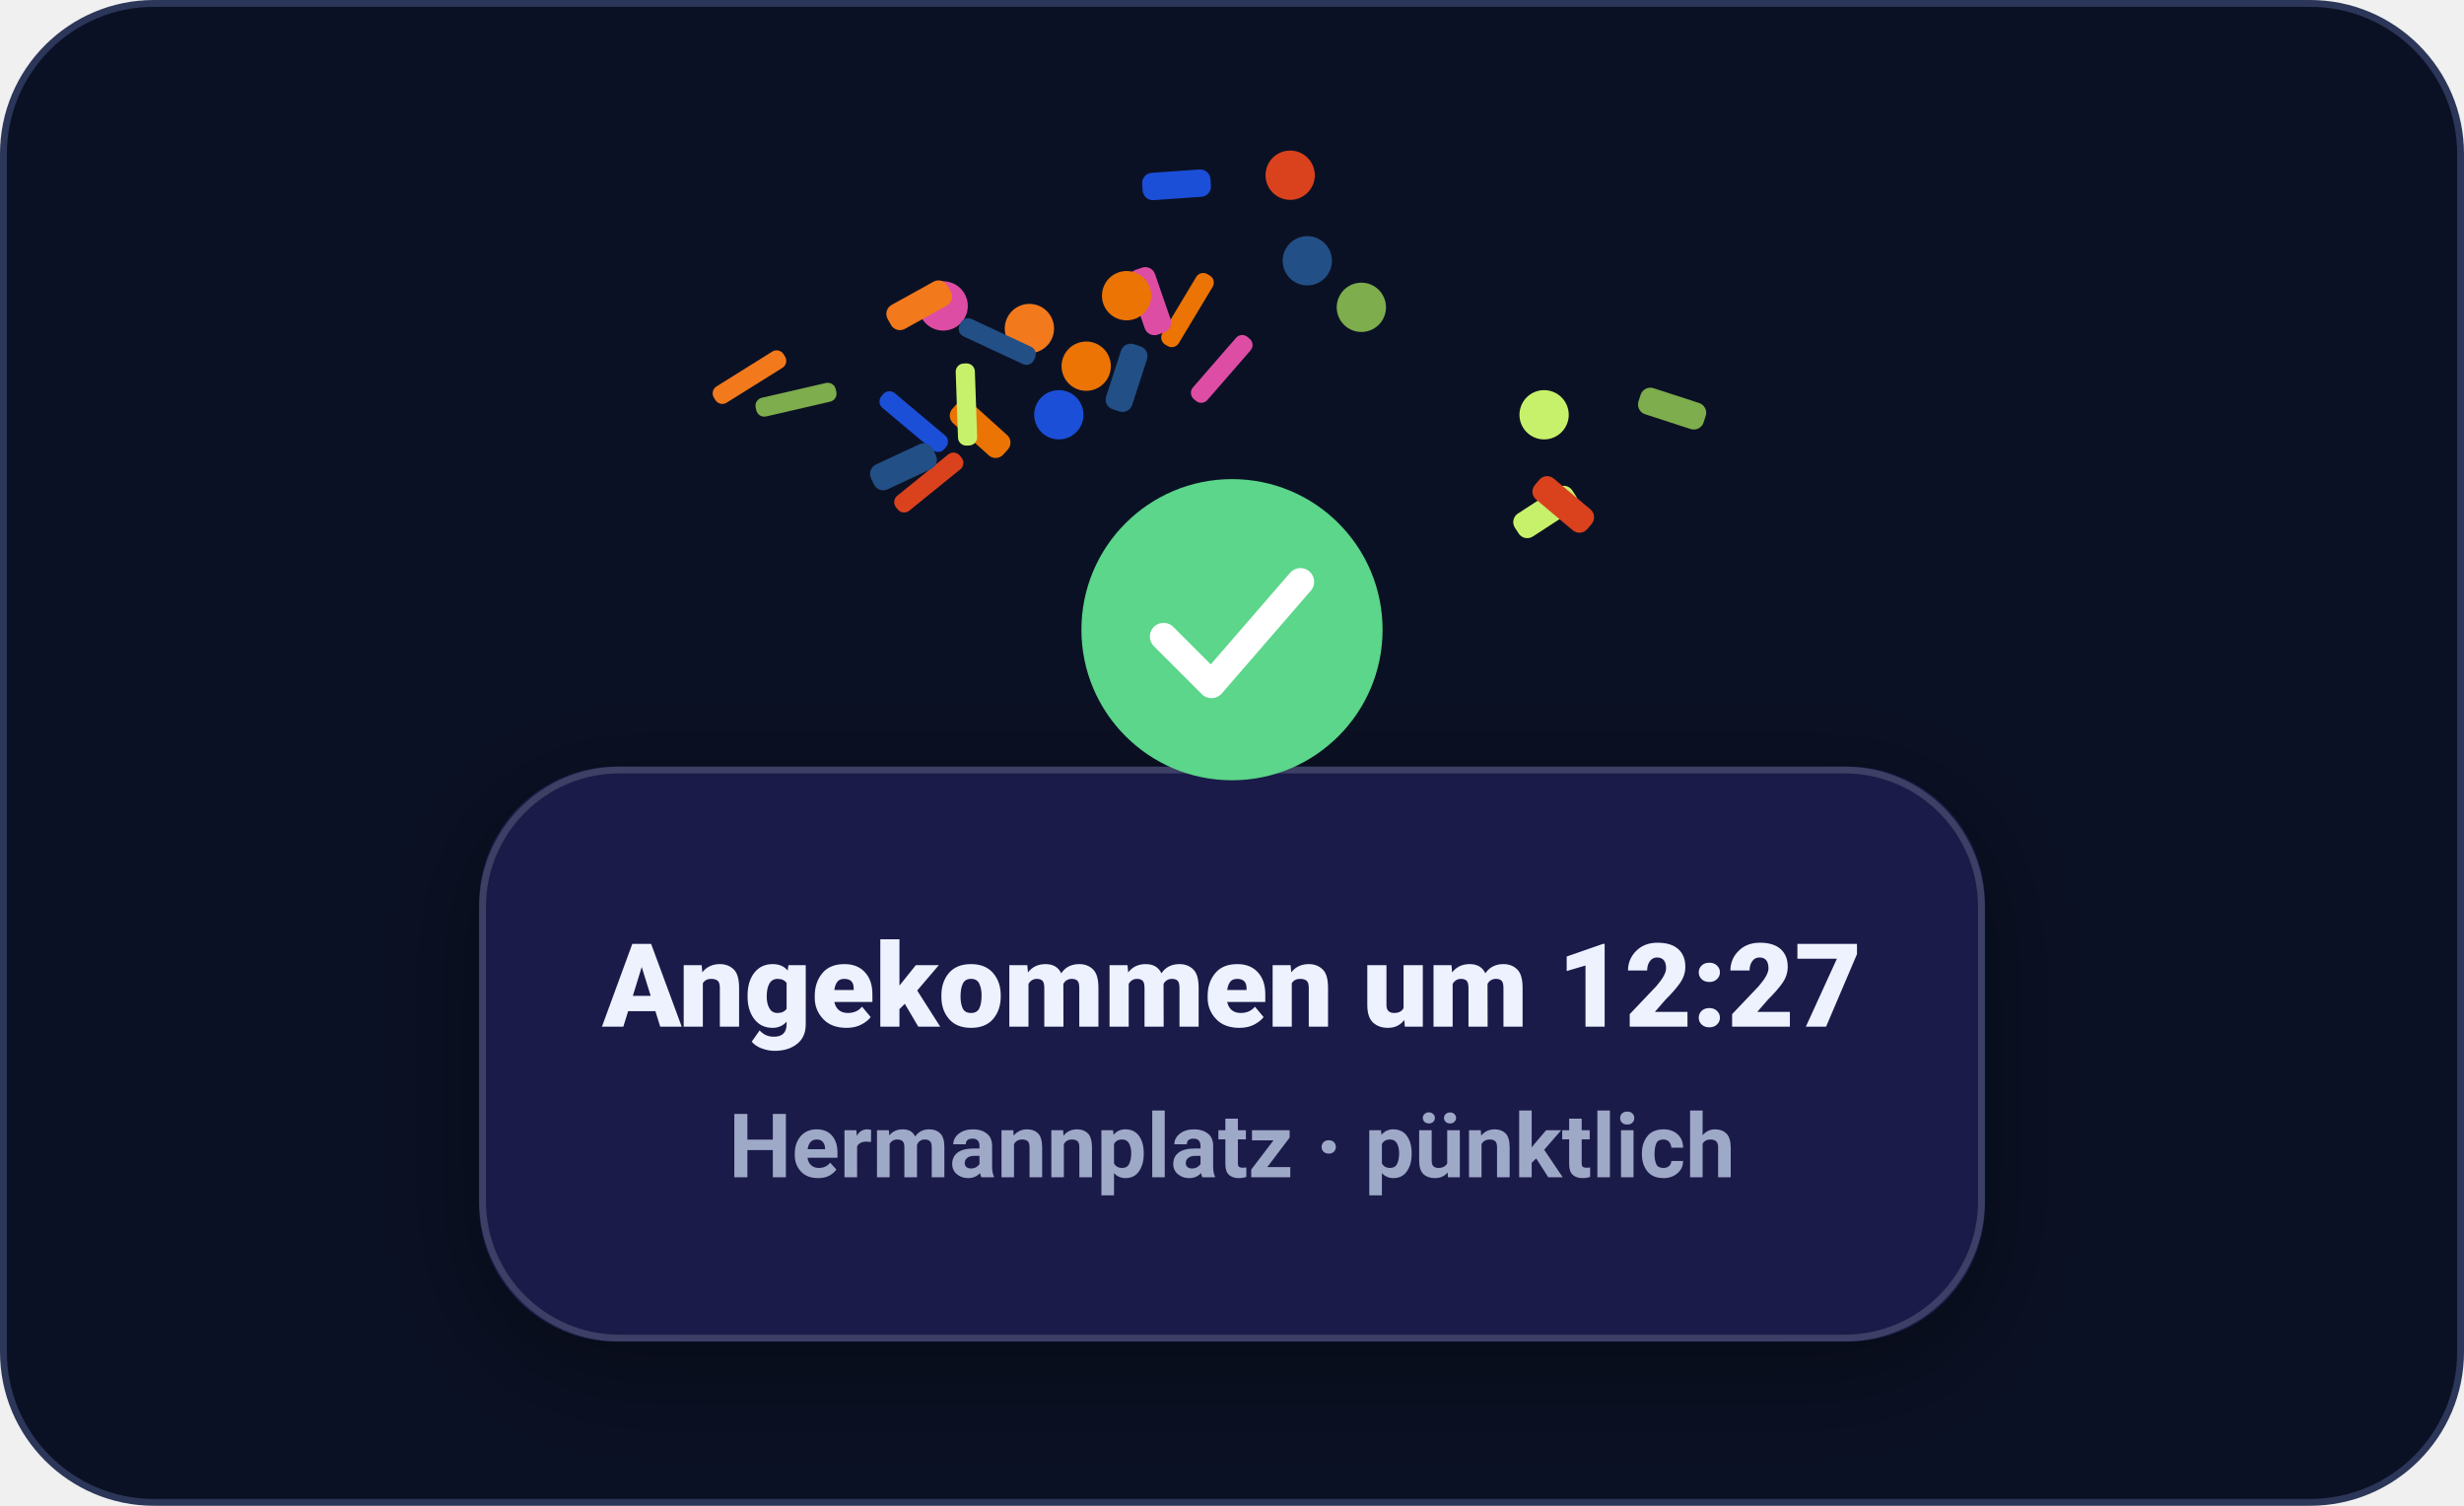
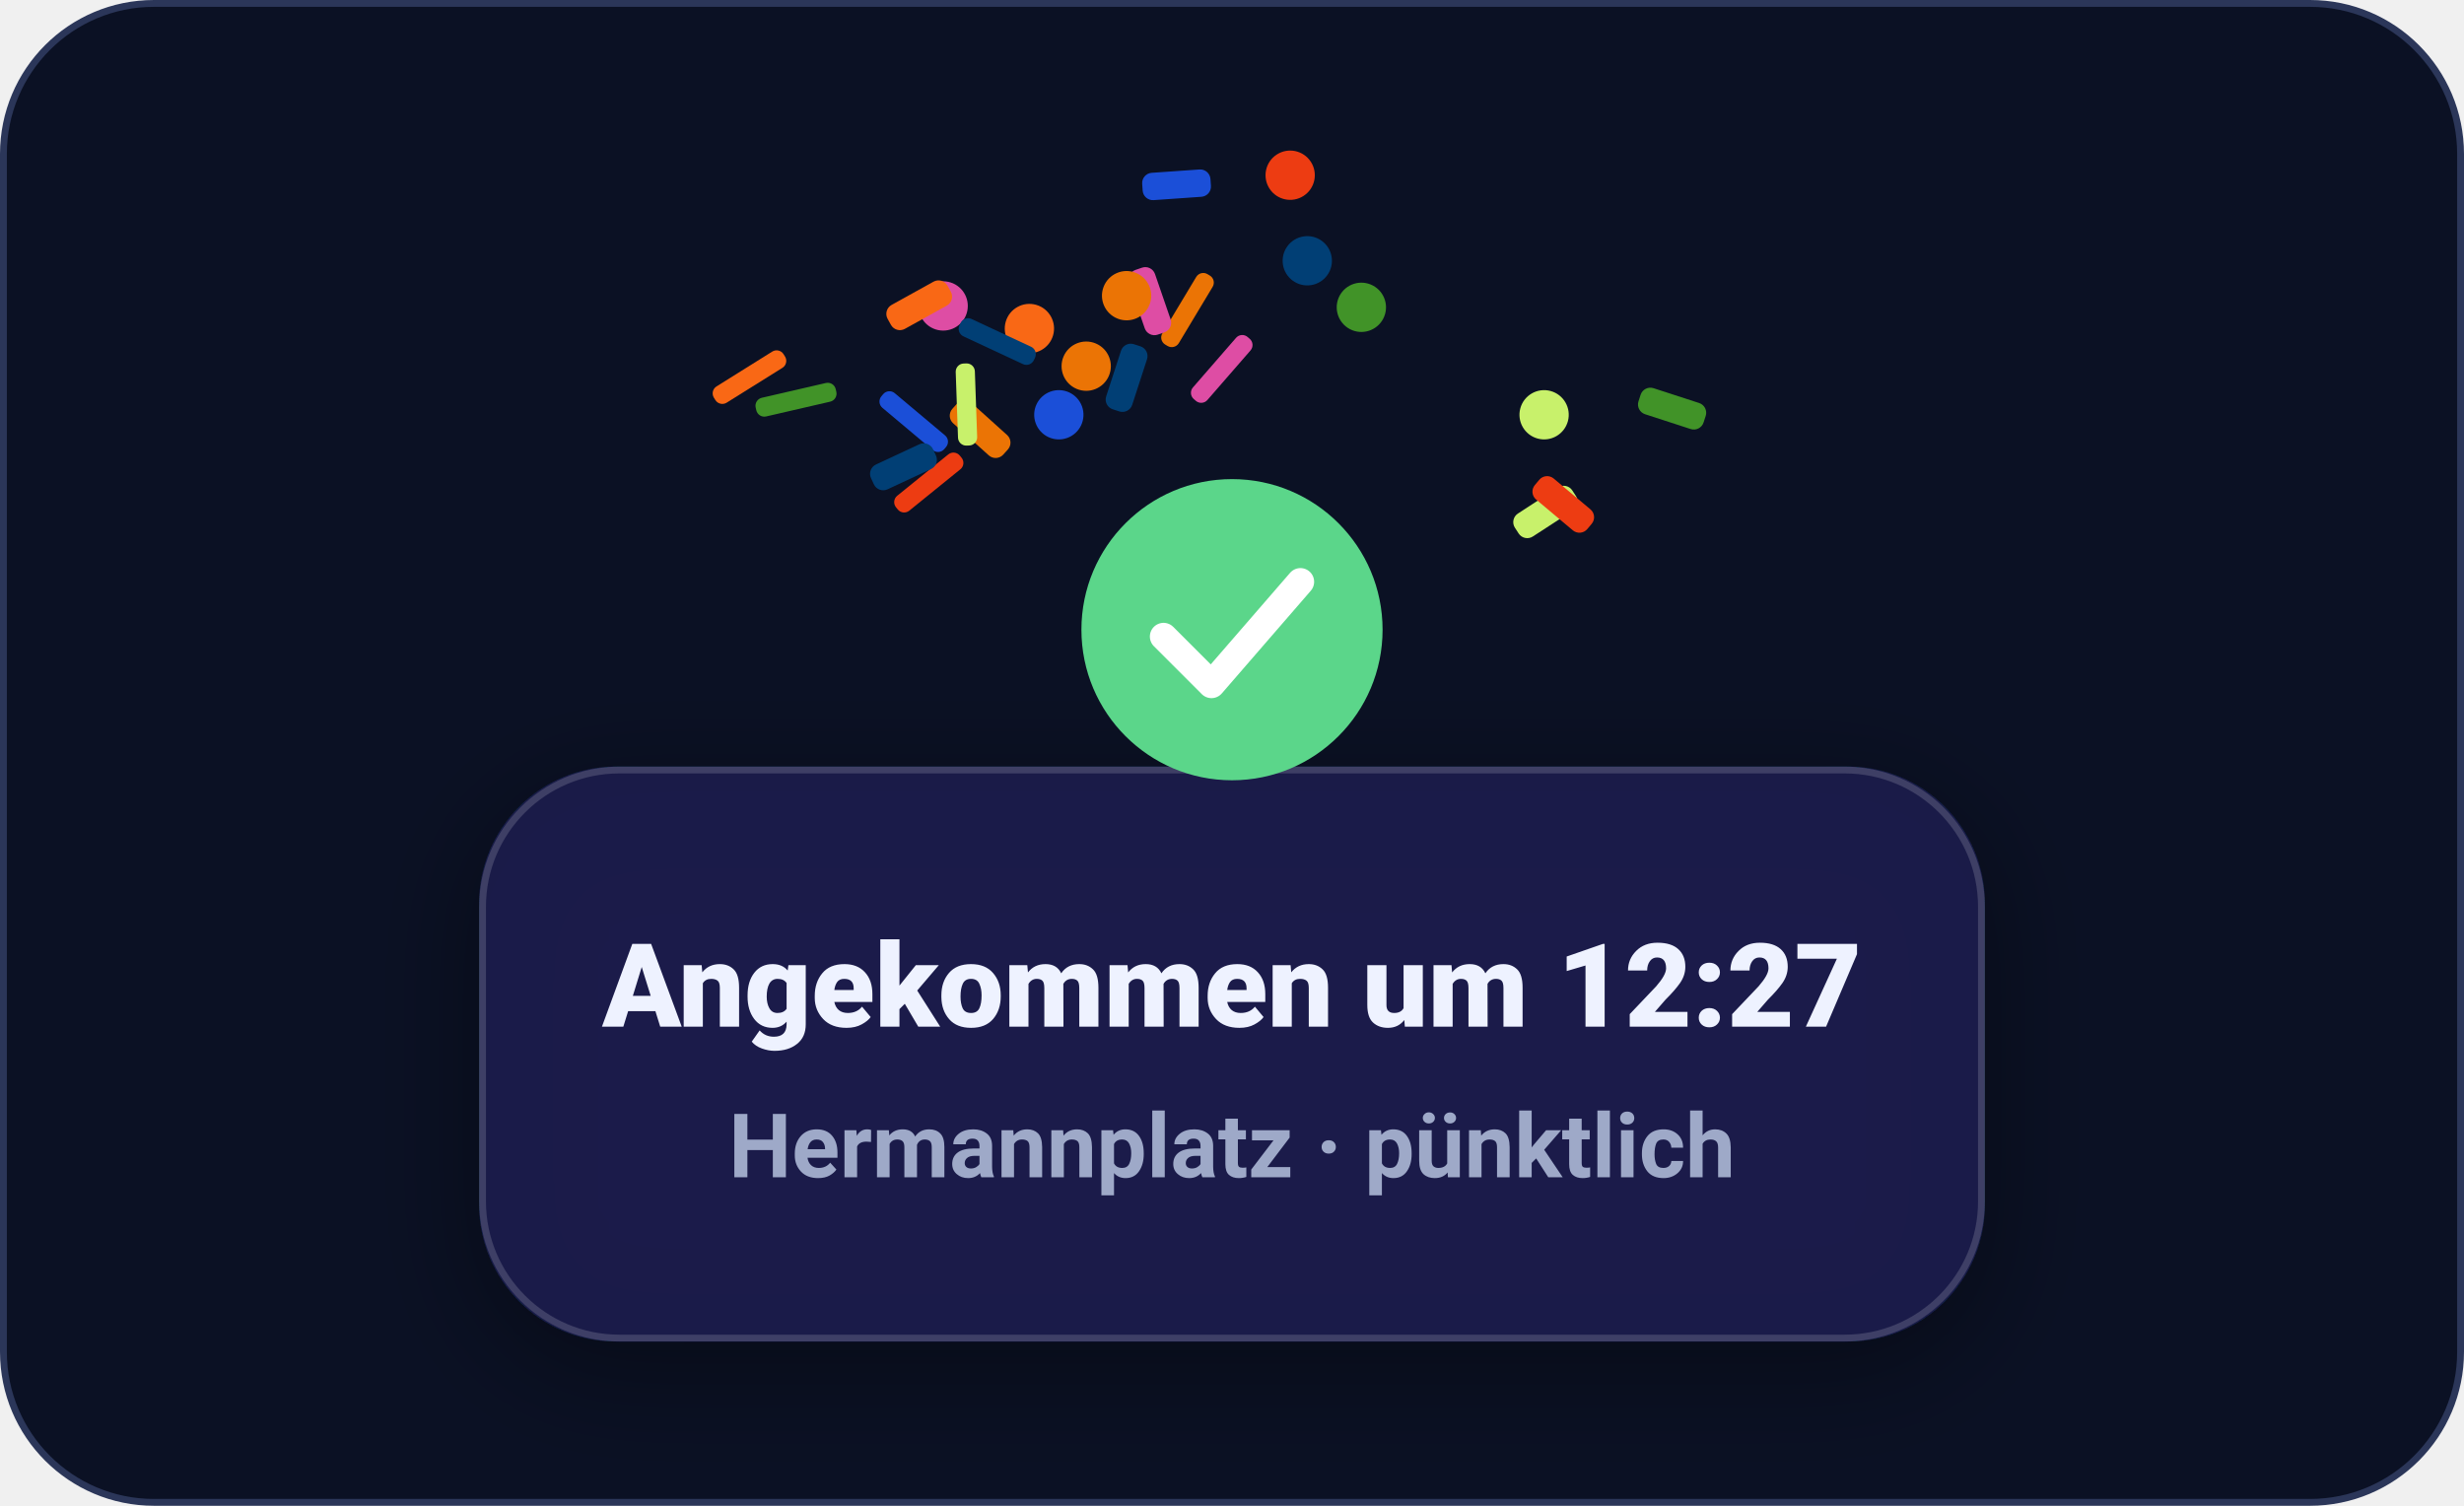
<svg xmlns="http://www.w3.org/2000/svg" viewBox="0 0 360 220" width="360" height="220" role="img" aria-label="Ankunft: ein Haken und eine kurze Konfetti-Wolke">
  <style>text{font-family:system-ui,-apple-system,'Segoe UI',Roboto,'Helvetica Neue',Arial,sans-serif}.ck{stroke-dasharray:40;animation:ck 4.5s infinite}@keyframes ck{0%{stroke-dashoffset:40}12%,100%{stroke-dashoffset:0}}.cr{animation:cr 4.5s infinite;transform-box:fill-box;transform-origin:center}@keyframes cr{0%{transform:scale(.6);opacity:0}8%{transform:scale(1.08);opacity:1}14%,100%{transform:scale(1);opacity:1}}.c0{animation:c0 4.5s infinite}@keyframes c0{0%,12.1%{transform:translate(180px,92px) rotate(0);opacity:0;animation-timing-function:cubic-bezier(.15,.8,.4,1)}13.1%{opacity:1}36.1%{transform:translate(160.2px,35.0px) rotate(-89deg);animation-timing-function:cubic-bezier(.45,0,.9,.6)}78.1%{transform:translate(151.7px,157.5px) rotate(-222deg);opacity:1}88.1%,100%{transform:translate(151.7px,167.5px) rotate(-222deg);opacity:0}}.c1{animation:c1 4.5s infinite}@keyframes c1{0%,11.7%{transform:translate(180px,92px) rotate(0);opacity:0;animation-timing-function:cubic-bezier(.15,.8,.4,1)}12.7%{opacity:1}35.7%{transform:translate(165.6px,36.9px) rotate(-96deg);animation-timing-function:cubic-bezier(.45,0,.9,.6)}77.7%{transform:translate(159.4px,152.3px) rotate(-241deg);opacity:1}87.7%,100%{transform:translate(159.4px,162.3px) rotate(-241deg);opacity:0}}.c2{animation:c2 4.5s infinite}@keyframes c2{0%,10.5%{transform:translate(180px,92px) rotate(0);opacity:0;animation-timing-function:cubic-bezier(.15,.8,.4,1)}11.5%{opacity:1}34.5%{transform:translate(138.7px,54.9px) rotate(68deg);animation-timing-function:cubic-bezier(.45,0,.9,.6)}76.5%{transform:translate(121.0px,166.1px) rotate(170deg);opacity:1}86.5%,100%{transform:translate(121.0px,176.1px) rotate(170deg);opacity:0}}.c3{animation:c3 4.5s infinite}@keyframes c3{0%,11.6%{transform:translate(180px,92px) rotate(0);opacity:0;animation-timing-function:cubic-bezier(.15,.8,.4,1)}12.6%{opacity:1}35.6%{transform:translate(140.6px,24.6px) rotate(16deg);animation-timing-function:cubic-bezier(.45,0,.9,.6)}77.6%{transform:translate(123.7px,162.0px) rotate(40deg);opacity:1}87.6%,100%{transform:translate(123.7px,172.0px) rotate(40deg);opacity:0}}.c4{animation:c4 4.5s infinite}@keyframes c4{0%,10.6%{transform:translate(180px,92px) rotate(0);opacity:0;animation-timing-function:cubic-bezier(.15,.8,.4,1)}11.6%{opacity:1}34.6%{transform:translate(222.7px,60.0px) rotate(-44deg);animation-timing-function:cubic-bezier(.45,0,.9,.6)}76.6%{transform:translate(241.1px,192.9px) rotate(-109deg);opacity:1}86.6%,100%{transform:translate(241.1px,202.9px) rotate(-109deg);opacity:0}}.c5{animation:c5 4.5s infinite}@keyframes c5{0%,12.3%{transform:translate(180px,92px) rotate(0);opacity:0;animation-timing-function:cubic-bezier(.15,.8,.4,1)}13.3%{opacity:1}36.3%{transform:translate(136.6px,44.5px) rotate(-66deg);animation-timing-function:cubic-bezier(.45,0,.9,.6)}78.3%{transform:translate(118.0px,175.3px) rotate(-166deg);opacity:1}88.3%,100%{transform:translate(118.0px,185.3px) rotate(-166deg);opacity:0}}.c6{animation:c6 4.5s infinite}@keyframes c6{0%,10.2%{transform:translate(180px,92px) rotate(0);opacity:0;animation-timing-function:cubic-bezier(.15,.8,.4,1)}11.2%{opacity:1}34.2%{transform:translate(197.6px,24.8px) rotate(-91deg);animation-timing-function:cubic-bezier(.45,0,.9,.6)}76.2%{transform:translate(205.2px,142.2px) rotate(-227deg);opacity:1}86.2%,100%{transform:translate(205.2px,152.2px) rotate(-227deg);opacity:0}}.c7{animation:c7 4.5s infinite}@keyframes c7{0%,12.3%{transform:translate(180px,92px) rotate(0);opacity:0;animation-timing-function:cubic-bezier(.15,.8,.4,1)}13.3%{opacity:1}36.3%{transform:translate(137.3px,24.5px) rotate(-39deg);animation-timing-function:cubic-bezier(.45,0,.9,.6)}78.3%{transform:translate(119.0px,135.8px) rotate(-97deg);opacity:1}88.3%,100%{transform:translate(119.0px,145.8px) rotate(-97deg);opacity:0}}.c8{animation:c8 4.5s infinite}@keyframes c8{0%,11.0%{transform:translate(180px,92px) rotate(0);opacity:0;animation-timing-function:cubic-bezier(.15,.8,.4,1)}12.0%{opacity:1}35.0%{transform:translate(173.9px,25.3px) rotate(41deg);animation-timing-function:cubic-bezier(.45,0,.9,.6)}77.0%{transform:translate(171.3px,155.1px) rotate(103deg);opacity:1}87.0%,100%{transform:translate(171.3px,165.1px) rotate(103deg);opacity:0}}.c9{animation:c9 4.5s infinite}@keyframes c9{0%,11.2%{transform:translate(180px,92px) rotate(0);opacity:0;animation-timing-function:cubic-bezier(.15,.8,.4,1)}12.2%{opacity:1}35.2%{transform:translate(190.2px,16.8px) rotate(48deg);animation-timing-function:cubic-bezier(.45,0,.9,.6)}77.2%{transform:translate(194.6px,150.6px) rotate(119deg);opacity:1}87.2%,100%{transform:translate(194.6px,160.6px) rotate(119deg);opacity:0}}.c10{animation:c10 4.5s infinite}@keyframes c10{0%,10.6%{transform:translate(180px,92px) rotate(0);opacity:0;animation-timing-function:cubic-bezier(.15,.8,.4,1)}11.6%{opacity:1}34.6%{transform:translate(225.1px,58.7px) rotate(53deg);animation-timing-function:cubic-bezier(.45,0,.9,.6)}76.6%{transform:translate(244.5px,169.6px) rotate(134deg);opacity:1}86.6%,100%{transform:translate(244.5px,179.6px) rotate(134deg);opacity:0}}.c11{animation:c11 4.5s infinite}@keyframes c11{0%,12.3%{transform:translate(180px,92px) rotate(0);opacity:0;animation-timing-function:cubic-bezier(.15,.8,.4,1)}13.3%{opacity:1}36.3%{transform:translate(178.6px,35.5px) rotate(55deg);animation-timing-function:cubic-bezier(.45,0,.9,.6)}78.3%{transform:translate(178.0px,158.9px) rotate(138deg);opacity:1}88.3%,100%{transform:translate(178.0px,168.9px) rotate(138deg);opacity:0}}.c12{animation:c12 4.5s infinite}@keyframes c12{0%,12.3%{transform:translate(180px,92px) rotate(0);opacity:0;animation-timing-function:cubic-bezier(.15,.8,.4,1)}13.3%{opacity:1}36.3%{transform:translate(222.6px,43.3px) rotate(20deg);animation-timing-function:cubic-bezier(.45,0,.9,.6)}78.3%{transform:translate(240.8px,168.1px) rotate(49deg);opacity:1}88.3%,100%{transform:translate(240.8px,178.1px) rotate(49deg);opacity:0}}.c13{animation:c13 4.5s infinite}@keyframes c13{0%,12.7%{transform:translate(180px,92px) rotate(0);opacity:0;animation-timing-function:cubic-bezier(.15,.8,.4,1)}13.7%{opacity:1}36.7%{transform:translate(172.4px,3.8px) rotate(-5deg);animation-timing-function:cubic-bezier(.45,0,.9,.6)}78.7%{transform:translate(169.2px,141.0px) rotate(-13deg);opacity:1}88.7%,100%{transform:translate(169.2px,151.0px) rotate(-13deg);opacity:0}}.c14{animation:c14 4.5s infinite}@keyframes c14{0%,13.3%{transform:translate(180px,92px) rotate(0);opacity:0;animation-timing-function:cubic-bezier(.15,.8,.4,1)}14.3%{opacity:1}37.3%{transform:translate(120.6px,40.7px) rotate(103deg);animation-timing-function:cubic-bezier(.45,0,.9,.6)}79.3%{transform:translate(95.1px,163.0px) rotate(256deg);opacity:1}89.3%,100%{transform:translate(95.1px,173.0px) rotate(256deg);opacity:0}}.c15{animation:c15 4.5s infinite}@keyframes c15{0%,11.8%{transform:translate(180px,92px) rotate(0);opacity:0;animation-timing-function:cubic-bezier(.15,.8,.4,1)}12.8%{opacity:1}35.8%{transform:translate(152.4px,28.5px) rotate(-99deg);animation-timing-function:cubic-bezier(.45,0,.9,.6)}77.8%{transform:translate(140.5px,151.9px) rotate(-248deg);opacity:1}87.8%,100%{transform:translate(140.5px,161.9px) rotate(-248deg);opacity:0}}.c16{animation:c16 4.5s infinite}@keyframes c16{0%,10.5%{transform:translate(180px,92px) rotate(0);opacity:0;animation-timing-function:cubic-bezier(.15,.8,.4,1)}11.5%{opacity:1}34.5%{transform:translate(145.7px,45.8px) rotate(56deg);animation-timing-function:cubic-bezier(.45,0,.9,.6)}76.5%{transform:translate(130.9px,138.7px) rotate(139deg);opacity:1}86.5%,100%{transform:translate(130.9px,148.7px) rotate(139deg);opacity:0}}.c17{animation:c17 4.5s infinite}@keyframes c17{0%,11.8%{transform:translate(180px,92px) rotate(0);opacity:0;animation-timing-function:cubic-bezier(.15,.8,.4,1)}12.8%{opacity:1}35.8%{transform:translate(148.0px,30.8px) rotate(-87deg);animation-timing-function:cubic-bezier(.45,0,.9,.6)}77.8%{transform:translate(134.2px,164.3px) rotate(-218deg);opacity:1}87.8%,100%{transform:translate(134.2px,174.3px) rotate(-218deg);opacity:0}}.c18{animation:c18 4.5s infinite}@keyframes c18{0%,11.1%{transform:translate(180px,92px) rotate(0);opacity:0;animation-timing-function:cubic-bezier(.15,.8,.4,1)}12.1%{opacity:1}35.1%{transform:translate(188.0px,2.1px) rotate(76deg);animation-timing-function:cubic-bezier(.45,0,.9,.6)}77.1%{transform:translate(191.4px,133.1px) rotate(189deg);opacity:1}87.1%,100%{transform:translate(191.4px,143.1px) rotate(189deg);opacity:0}}.c19{animation:c19 4.5s infinite}@keyframes c19{0%,10.6%{transform:translate(180px,92px) rotate(0);opacity:0;animation-timing-function:cubic-bezier(.15,.8,.4,1)}11.6%{opacity:1}34.6%{transform:translate(168.8px,23.7px) rotate(95deg);animation-timing-function:cubic-bezier(.45,0,.9,.6)}76.6%{transform:translate(164.1px,158.0px) rotate(238deg);opacity:1}86.6%,100%{transform:translate(164.1px,168.0px) rotate(238deg);opacity:0}}.c20{animation:c20 4.5s infinite}@keyframes c20{0%,12.4%{transform:translate(180px,92px) rotate(0);opacity:0;animation-timing-function:cubic-bezier(.15,.8,.4,1)}13.4%{opacity:1}36.4%{transform:translate(143.8px,41.5px) rotate(-3deg);animation-timing-function:cubic-bezier(.45,0,.9,.6)}78.4%{transform:translate(128.2px,143.2px) rotate(-8deg);opacity:1}88.4%,100%{transform:translate(128.2px,153.2px) rotate(-8deg);opacity:0}}.c21{animation:c21 4.5s infinite}@keyframes c21{0%,12.3%{transform:translate(180px,92px) rotate(0);opacity:0;animation-timing-function:cubic-bezier(.15,.8,.4,1)}13.3%{opacity:1}36.3%{transform:translate(156.3px,43.3px) rotate(-27deg);animation-timing-function:cubic-bezier(.45,0,.9,.6)}78.3%{transform:translate(146.2px,154.3px) rotate(-68deg);opacity:1}88.3%,100%{transform:translate(146.2px,164.3px) rotate(-68deg);opacity:0}}.c22{animation:c22 4.5s infinite}@keyframes c22{0%,12.7%{transform:translate(180px,92px) rotate(0);opacity:0;animation-timing-function:cubic-bezier(.15,.8,.4,1)}13.7%{opacity:1}36.7%{transform:translate(240.0px,42.3px) rotate(24deg);animation-timing-function:cubic-bezier(.45,0,.9,.6)}78.7%{transform:translate(265.8px,158.0px) rotate(61deg);opacity:1}88.7%,100%{transform:translate(265.8px,168.0px) rotate(61deg);opacity:0}}.c23{animation:c23 4.5s infinite}@keyframes c23{0%,13.2%{transform:translate(180px,92px) rotate(0);opacity:0;animation-timing-function:cubic-bezier(.15,.8,.4,1)}14.2%{opacity:1}37.2%{transform:translate(114.2px,36.8px) rotate(78deg);animation-timing-function:cubic-bezier(.45,0,.9,.6)}79.2%{transform:translate(86.0px,165.8px) rotate(195deg);opacity:1}89.2%,100%{transform:translate(86.0px,175.8px) rotate(195deg);opacity:0}}.c24{animation:c24 4.5s infinite}@keyframes c24{0%,10.2%{transform:translate(180px,92px) rotate(0);opacity:0;animation-timing-function:cubic-bezier(.15,.8,.4,1)}11.2%{opacity:1}34.2%{transform:translate(165.6px,22.8px) rotate(28deg);animation-timing-function:cubic-bezier(.45,0,.9,.6)}76.2%{transform:translate(159.4px,118.0px) rotate(70deg);opacity:1}86.2%,100%{transform:translate(159.4px,128.0px) rotate(70deg);opacity:0}}.c25{animation:c25 4.5s infinite}@keyframes c25{0%,10.2%{transform:translate(180px,92px) rotate(0);opacity:0;animation-timing-function:cubic-bezier(.15,.8,.4,1)}11.2%{opacity:1}34.2%{transform:translate(135.2px,52.2px) rotate(-33deg);animation-timing-function:cubic-bezier(.45,0,.9,.6)}76.2%{transform:translate(115.9px,150.3px) rotate(-83deg);opacity:1}86.2%,100%{transform:translate(115.9px,160.3px) rotate(-83deg);opacity:0}}@media (prefers-reduced-motion:reduce){*{animation:none!important}}</style>
  <defs>
    <filter id="sh" x="-25%" y="-25%" width="150%" height="170%">
      <feGaussianBlur in="SourceAlpha" stdDeviation="8" />
      <feOffset dy="4" result="b" />
      <feFlood flood-color="#000000" flood-opacity="0.45" />
      <feComposite in2="b" operator="in" />
      <feMerge>
        <feMergeNode />
        <feMergeNode in="SourceGraphic" />
      </feMerge>
    </filter>
  </defs>
  <rect x="0.5" y="0.5" width="359" height="219" rx="22" fill="#0B1124" stroke="#2B3659" />
  <clipPath id="ac">
    <rect x="1" y="1" width="358" height="218" rx="21" />
  </clipPath>
  <g clip-path="url(#ac)">
    <g class="c0" transform="translate(158.7 53.5) rotate(-67)">
      <circle r="3.6" fill="#EB7405" />
    </g>
    <g class="c1" transform="translate(164.6 55.2) rotate(-72)">
-       <rect x="-5" y="-2" width="10" height="4" rx="1.5" fill="#224F86" />
+       <rect x="-5" y="-2" width="10" height="4" rx="1.5" fill="#013F75" />
    </g>
    <g class="c2" transform="translate(135.7 70.5) rotate(51)">
-       <rect x="-1.4" y="-6" width="2.8" height="12" rx="1.2" fill="#DA421E" />
+       <rect x="-1.4" y="-6" width="2.8" height="12" rx="1.2" fill="#ED3C12" />
    </g>
    <g class="c3" transform="translate(137.8 44.7) rotate(12)">
      <circle r="3.6" fill="#DE4DA4" />
    </g>
    <g class="c4" transform="translate(225.8 74.8) rotate(-33)">
      <rect x="-5" y="-2" width="10" height="4" rx="1.5" fill="#C8F16B" />
    </g>
    <g class="c5" transform="translate(133.5 61.6) rotate(-50)">
      <rect x="-1.4" y="-6" width="2.8" height="12" rx="1.2" fill="#1B4FD8" />
    </g>
    <g class="c6" transform="translate(198.9 44.9) rotate(-68)">
-       <circle r="3.6" fill="#7DAD4C" />
+       <circle r="3.6" fill="#419328" />
    </g>
    <g class="c7" transform="translate(134.3 44.6) rotate(-29)">
-       <rect x="-5" y="-2" width="10" height="4" rx="1.5" fill="#F3791D" />
+       <rect x="-5" y="-2" width="10" height="4" rx="1.5" fill="#F96815" />
    </g>
    <g class="c8" transform="translate(173.5 45.3) rotate(31)">
      <rect x="-1.4" y="-6" width="2.8" height="12" rx="1.2" fill="#EB7405" />
    </g>
    <g class="c9" transform="translate(191.0 38.1) rotate(36)">
-       <circle r="3.6" fill="#224F86" />
+       <circle r="3.6" fill="#013F75" />
    </g>
    <g class="c10" transform="translate(228.4 73.7) rotate(40)">
-       <rect x="-5" y="-2" width="10" height="4" rx="1.5" fill="#DA421E" />
+       <rect x="-5" y="-2" width="10" height="4" rx="1.5" fill="#ED3C12" />
    </g>
    <g class="c11" transform="translate(178.5 53.9) rotate(41)">
      <rect x="-1.4" y="-6" width="2.8" height="12" rx="1.2" fill="#DE4DA4" />
    </g>
    <g class="c12" transform="translate(225.6 60.6) rotate(15)">
      <circle r="3.6" fill="#C8F16B" />
    </g>
    <g class="c13" transform="translate(171.9 27.0) rotate(-4)">
      <rect x="-5" y="-2" width="10" height="4" rx="1.5" fill="#1B4FD8" />
    </g>
    <g class="c14" transform="translate(116.3 58.4) rotate(77)">
-       <rect x="-1.4" y="-6" width="2.8" height="12" rx="1.2" fill="#7DAD4C" />
+       <rect x="-1.4" y="-6" width="2.8" height="12" rx="1.2" fill="#419328" />
    </g>
    <g class="c15" transform="translate(150.4 48.0) rotate(-74)">
-       <circle r="3.6" fill="#F3791D" />
+       <circle r="3.6" fill="#F96815" />
    </g>
    <g class="c16" transform="translate(143.2 62.7) rotate(42)">
      <rect x="-5" y="-2" width="10" height="4" rx="1.5" fill="#EB7405" />
    </g>
    <g class="c17" transform="translate(145.7 49.9) rotate(-65)">
-       <rect x="-1.4" y="-6" width="2.8" height="12" rx="1.2" fill="#224F86" />
+       <rect x="-1.4" y="-6" width="2.8" height="12" rx="1.2" fill="#013F75" />
    </g>
    <g class="c18" transform="translate(188.5 25.6) rotate(57)">
-       <circle r="3.6" fill="#DA421E" />
+       <circle r="3.6" fill="#ED3C12" />
    </g>
    <g class="c19" transform="translate(168.0 44.0) rotate(71)">
      <rect x="-5" y="-2" width="10" height="4" rx="1.5" fill="#DE4DA4" />
    </g>
    <g class="c20" transform="translate(141.2 59.1) rotate(-2)">
      <rect x="-1.4" y="-6" width="2.8" height="12" rx="1.2" fill="#C8F16B" />
    </g>
    <g class="c21" transform="translate(154.7 60.6) rotate(-20)">
      <circle r="3.6" fill="#1B4FD8" />
    </g>
    <g class="c22" transform="translate(244.3 59.7) rotate(18)">
-       <rect x="-5" y="-2" width="10" height="4" rx="1.5" fill="#7DAD4C" />
+       <rect x="-5" y="-2" width="10" height="4" rx="1.5" fill="#419328" />
    </g>
    <g class="c23" transform="translate(109.5 55.1) rotate(58)">
-       <rect x="-1.4" y="-6" width="2.8" height="12" rx="1.2" fill="#F3791D" />
+       <rect x="-1.4" y="-6" width="2.8" height="12" rx="1.2" fill="#F96815" />
    </g>
    <g class="c24" transform="translate(164.6 43.2) rotate(21)">
      <circle r="3.6" fill="#EB7405" />
    </g>
    <g class="c25" transform="translate(132.0 68.2) rotate(-25)">
-       <rect x="-5" y="-2" width="10" height="4" rx="1.5" fill="#224F86" />
+       <rect x="-5" y="-2" width="10" height="4" rx="1.5" fill="#013F75" />
    </g>
    <rect x="70" y="112" width="220" height="84" rx="20" fill="#1A2550" fill-opacity="0.86" filter="url(#sh)" />
    <rect x="70.5" y="112.5" width="219" height="83" rx="20" fill="none" stroke="#FFFFFF" stroke-opacity="0.16" />
    <g class="cr" transform="translate(0 0)">
      <circle cx="180" cy="92" r="22" fill="#5BD68A" />
      <path class="ck" d="M170 93l7 7l13-15" fill="none" stroke="#FFFFFF" stroke-width="4" stroke-linecap="round" stroke-linejoin="round" />
    </g>
    <text x="180" y="150" font-size="17" fill="#EEF2FF" font-weight="800" text-anchor="middle">Angekommen um 12:27</text>
    <text x="180" y="172" font-size="13" fill="#9EA9C8" font-weight="600" text-anchor="middle">Hermannplatz · pünktlich</text>
  </g>
</svg>
